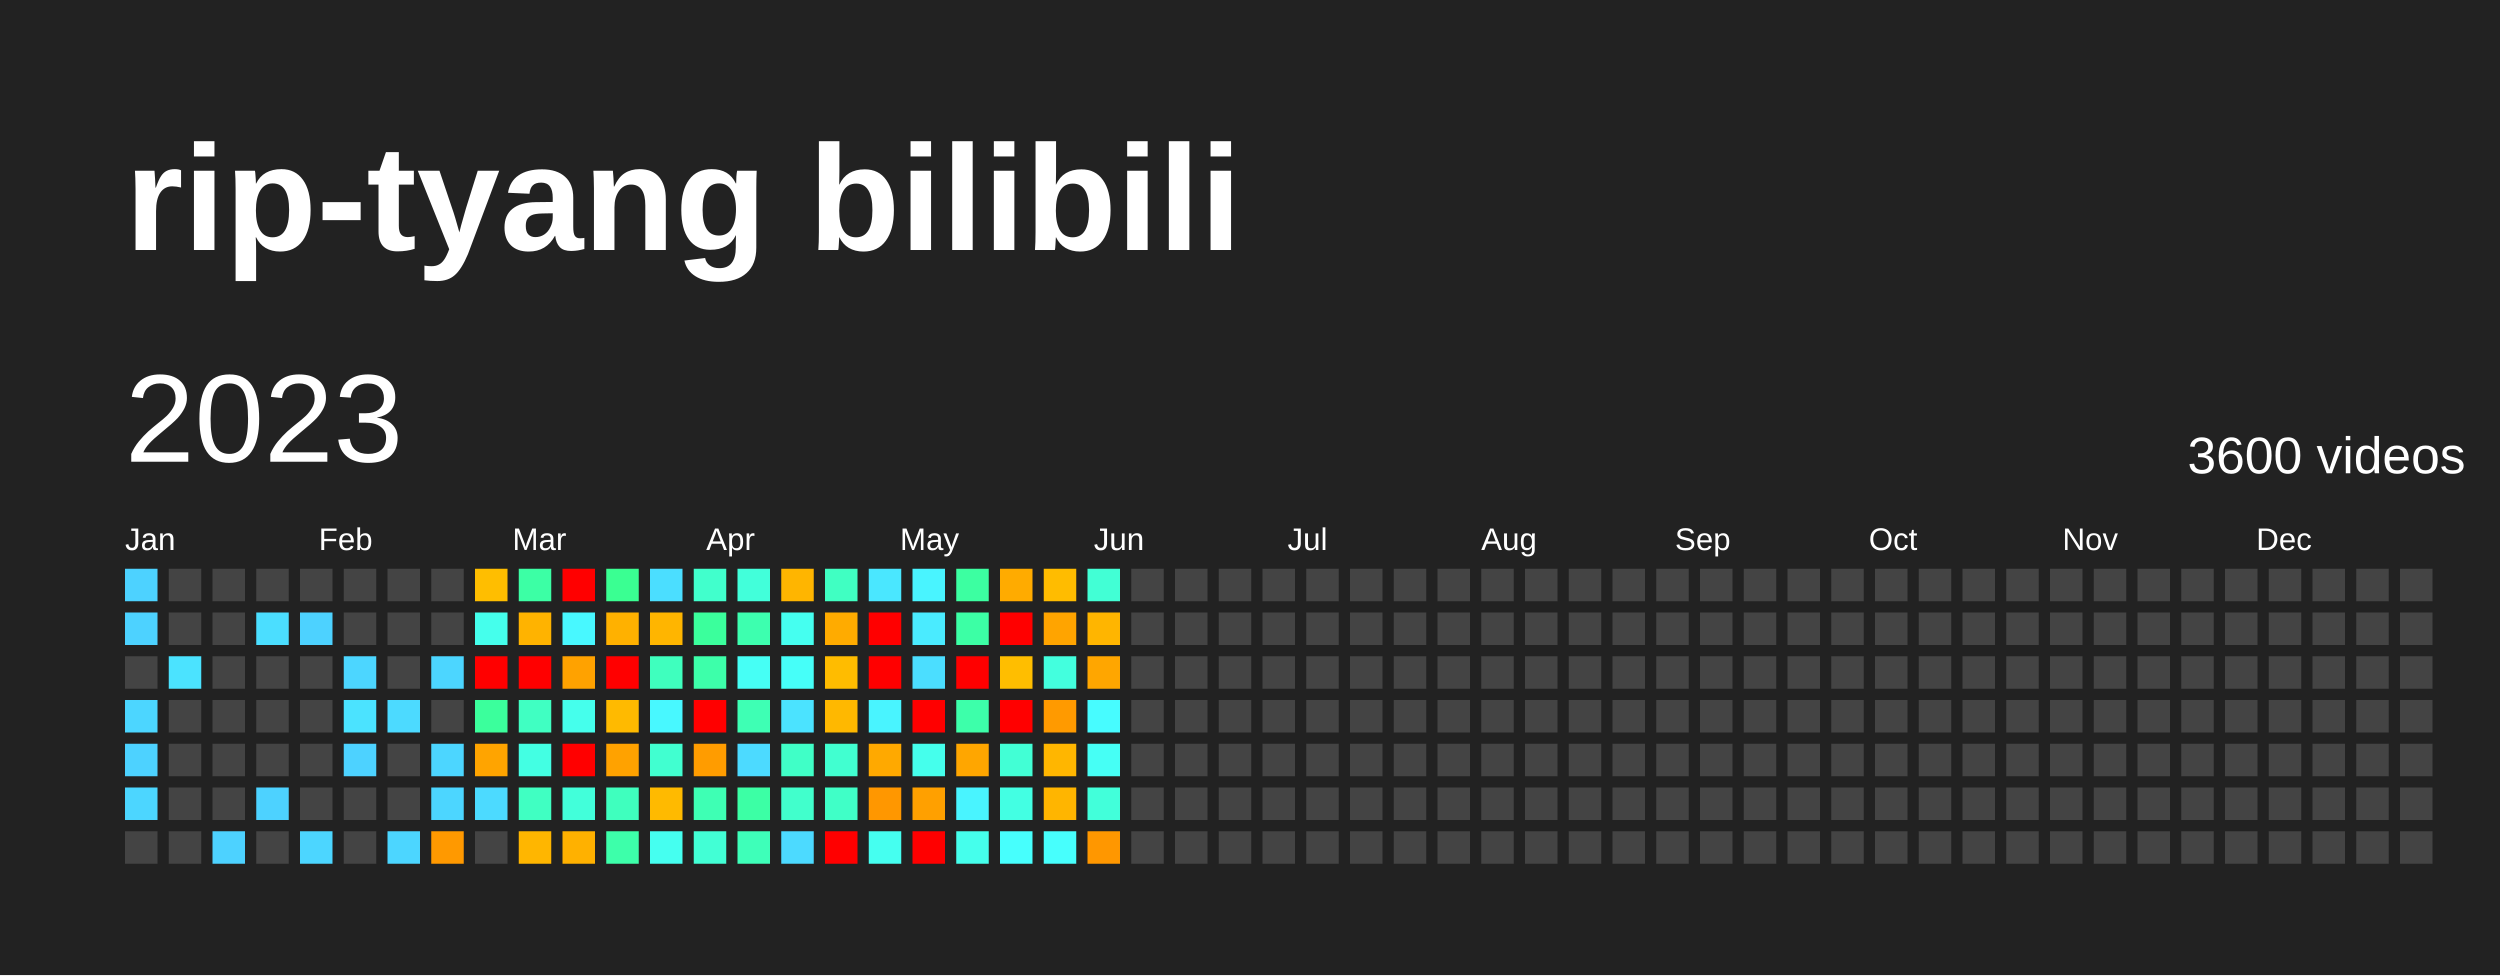
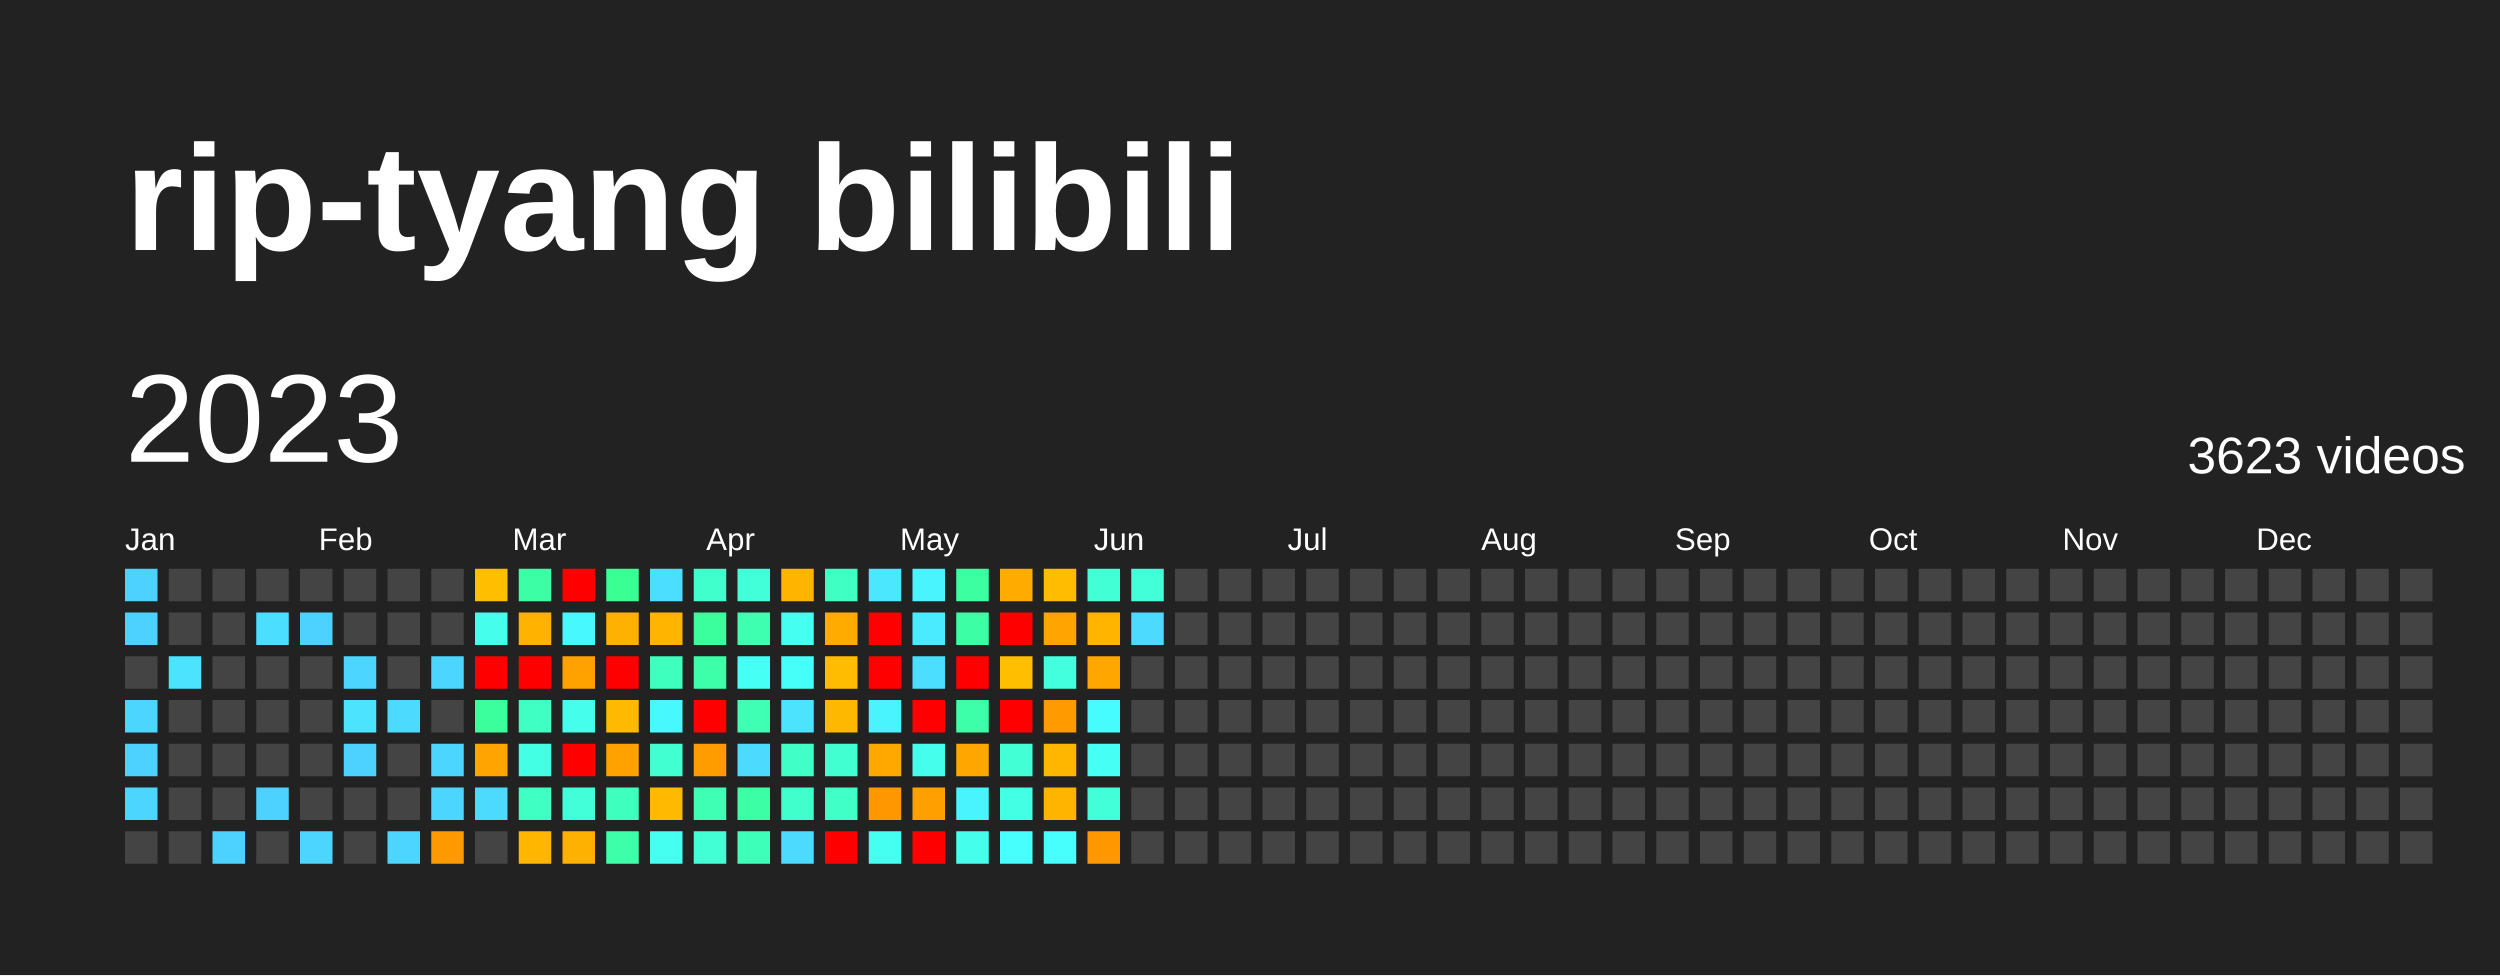
<svg xmlns="http://www.w3.org/2000/svg" baseProfile="full" height="78mm" version="1.1" viewBox="0,0,200,78" width="200mm">
  <defs />
  <rect fill="#222222" height="78" width="200" x="0" y="0" />
  <text fill="#FFFFFF" style="font-size:12px; font-family:Arial; font-weight:bold;" x="10" y="20">rip-tyang bilibili</text>
  <text dominant-baseline="hanging" fill="#FFFFFF" style="font-size:10.0px; font-family:Arial;" x="10" y="30">2023</text>
-   <text dominant-baseline="hanging" fill="#FFFFFF" style="font-size:4.125px; font-family:Arial;" x="175" y="35">3600 videos</text>
+   <text dominant-baseline="hanging" fill="#FFFFFF" style="font-size:4.125px; font-family:Arial;" x="175" y="35">3623 videos</text>
  <text fill="#FFFFFF" style="font-size:2.5px; font-family:Arial" x="10.0" y="44">Jan</text>
  <text fill="#FFFFFF" style="font-size:2.5px; font-family:Arial" x="25.5" y="44">Feb</text>
  <text fill="#FFFFFF" style="font-size:2.5px; font-family:Arial" x="41.0" y="44">Mar</text>
  <text fill="#FFFFFF" style="font-size:2.5px; font-family:Arial" x="56.5" y="44">Apr</text>
  <text fill="#FFFFFF" style="font-size:2.5px; font-family:Arial" x="72.0" y="44">May</text>
  <text fill="#FFFFFF" style="font-size:2.5px; font-family:Arial" x="87.5" y="44">Jun</text>
  <text fill="#FFFFFF" style="font-size:2.5px; font-family:Arial" x="103.0" y="44">Jul</text>
  <text fill="#FFFFFF" style="font-size:2.5px; font-family:Arial" x="118.5" y="44">Aug</text>
  <text fill="#FFFFFF" style="font-size:2.5px; font-family:Arial" x="134.0" y="44">Sep</text>
  <text fill="#FFFFFF" style="font-size:2.5px; font-family:Arial" x="149.5" y="44">Oct</text>
  <text fill="#FFFFFF" style="font-size:2.5px; font-family:Arial" x="165.0" y="44">Nov</text>
  <text fill="#FFFFFF" style="font-size:2.5px; font-family:Arial" x="180.5" y="44">Dec</text>
  <rect fill="#4dd2ff" height="2.6" width="2.6" x="10.0" y="45.5" />
  <rect fill="#4dd2ff" height="2.6" width="2.6" x="10.0" y="49.0" />
  <rect fill="#444444" height="2.6" width="2.6" x="10.0" y="52.5" />
  <rect fill="#4cd6ff" height="2.6" width="2.6" x="10.0" y="56.0" />
  <rect fill="#4dd2ff" height="2.6" width="2.6" x="10.0" y="59.5" />
  <rect fill="#4cd6ff" height="2.6" width="2.6" x="10.0" y="63.0" />
  <rect fill="#444444" height="2.6" width="2.6" x="10.0" y="66.5" />
  <rect fill="#444444" height="2.6" width="2.6" x="13.5" y="45.5" />
  <rect fill="#444444" height="2.6" width="2.6" x="13.5" y="49.0" />
  <rect fill="#4be3ff" height="2.6" width="2.6" x="13.5" y="52.5" />
  <rect fill="#444444" height="2.6" width="2.6" x="13.5" y="56.0" />
  <rect fill="#444444" height="2.6" width="2.6" x="13.5" y="59.5" />
  <rect fill="#444444" height="2.6" width="2.6" x="13.5" y="63.0" />
  <rect fill="#444444" height="2.6" width="2.6" x="13.5" y="66.5" />
  <rect fill="#444444" height="2.6" width="2.6" x="17.0" y="45.5" />
  <rect fill="#444444" height="2.6" width="2.6" x="17.0" y="49.0" />
  <rect fill="#444444" height="2.6" width="2.6" x="17.0" y="52.5" />
  <rect fill="#444444" height="2.6" width="2.6" x="17.0" y="56.0" />
  <rect fill="#444444" height="2.6" width="2.6" x="17.0" y="59.5" />
  <rect fill="#444444" height="2.6" width="2.6" x="17.0" y="63.0" />
  <rect fill="#4dd2ff" height="2.6" width="2.6" x="17.0" y="66.5" />
  <rect fill="#444444" height="2.6" width="2.6" x="20.5" y="45.5" />
  <rect fill="#4bdeff" height="2.6" width="2.6" x="20.5" y="49.0" />
  <rect fill="#444444" height="2.6" width="2.6" x="20.5" y="52.5" />
  <rect fill="#444444" height="2.6" width="2.6" x="20.5" y="56.0" />
  <rect fill="#444444" height="2.6" width="2.6" x="20.5" y="59.5" />
  <rect fill="#4dd2ff" height="2.6" width="2.6" x="20.5" y="63.0" />
  <rect fill="#444444" height="2.6" width="2.6" x="20.5" y="66.5" />
  <rect fill="#444444" height="2.6" width="2.6" x="24.0" y="45.5" />
  <rect fill="#4dd2ff" height="2.6" width="2.6" x="24.0" y="49.0" />
  <rect fill="#444444" height="2.6" width="2.6" x="24.0" y="52.5" />
  <rect fill="#444444" height="2.6" width="2.6" x="24.0" y="56.0" />
  <rect fill="#444444" height="2.6" width="2.6" x="24.0" y="59.5" />
  <rect fill="#444444" height="2.6" width="2.6" x="24.0" y="63.0" />
  <rect fill="#4cd6ff" height="2.6" width="2.6" x="24.0" y="66.5" />
  <rect fill="#444444" height="2.6" width="2.6" x="27.5" y="45.5" />
  <rect fill="#444444" height="2.6" width="2.6" x="27.5" y="49.0" />
  <rect fill="#4cd6ff" height="2.6" width="2.6" x="27.5" y="52.5" />
  <rect fill="#4be3ff" height="2.6" width="2.6" x="27.5" y="56.0" />
  <rect fill="#4dd2ff" height="2.6" width="2.6" x="27.5" y="59.5" />
  <rect fill="#444444" height="2.6" width="2.6" x="27.5" y="63.0" />
  <rect fill="#444444" height="2.6" width="2.6" x="27.5" y="66.5" />
  <rect fill="#444444" height="2.6" width="2.6" x="31.0" y="45.5" />
  <rect fill="#444444" height="2.6" width="2.6" x="31.0" y="49.0" />
  <rect fill="#444444" height="2.6" width="2.6" x="31.0" y="52.5" />
  <rect fill="#4cdaff" height="2.6" width="2.6" x="31.0" y="56.0" />
  <rect fill="#444444" height="2.6" width="2.6" x="31.0" y="59.5" />
  <rect fill="#444444" height="2.6" width="2.6" x="31.0" y="63.0" />
  <rect fill="#4cd6ff" height="2.6" width="2.6" x="31.0" y="66.5" />
  <rect fill="#444444" height="2.6" width="2.6" x="34.5" y="45.5" />
  <rect fill="#444444" height="2.6" width="2.6" x="34.5" y="49.0" />
  <rect fill="#4cd6ff" height="2.6" width="2.6" x="34.5" y="52.5" />
  <rect fill="#444444" height="2.6" width="2.6" x="34.5" y="56.0" />
  <rect fill="#4cd6ff" height="2.6" width="2.6" x="34.5" y="59.5" />
  <rect fill="#4cd6ff" height="2.6" width="2.6" x="34.5" y="63.0" />
  <rect fill="#ff9900" height="2.6" width="2.6" x="34.5" y="66.5" />
  <rect fill="#ffbe00" height="2.6" width="2.6" x="38.0" y="45.5" />
  <rect fill="#45ffec" height="2.6" width="2.6" x="38.0" y="49.0" />
  <rect fill="red" height="2.6" width="2.6" x="38.0" y="52.5" />
  <rect fill="#3bff9c" height="2.6" width="2.6" x="38.0" y="56.0" />
  <rect fill="#ffa400" height="2.6" width="2.6" x="38.0" y="59.5" />
  <rect fill="#4cdaff" height="2.6" width="2.6" x="38.0" y="63.0" />
  <rect fill="#444444" height="2.6" width="2.6" x="38.0" y="66.5" />
  <rect fill="#3cffa5" height="2.6" width="2.6" x="41.5" y="45.5" />
  <rect fill="#ffb300" height="2.6" width="2.6" x="41.5" y="49.0" />
  <rect fill="red" height="2.6" width="2.6" x="41.5" y="52.5" />
  <rect fill="#40ffc2" height="2.6" width="2.6" x="41.5" y="56.0" />
  <rect fill="#43ffe3" height="2.6" width="2.6" x="41.5" y="59.5" />
  <rect fill="#40ffc2" height="2.6" width="2.6" x="41.5" y="63.0" />
  <rect fill="#ffb600" height="2.6" width="2.6" x="41.5" y="66.5" />
  <rect fill="red" height="2.6" width="2.6" x="45.0" y="45.5" />
  <rect fill="#48f8ff" height="2.6" width="2.6" x="45.0" y="49.0" />
  <rect fill="#ffa200" height="2.6" width="2.6" x="45.0" y="52.5" />
  <rect fill="#45ffec" height="2.6" width="2.6" x="45.0" y="56.0" />
  <rect fill="red" height="2.6" width="2.6" x="45.0" y="59.5" />
  <rect fill="#42ffda" height="2.6" width="2.6" x="45.0" y="63.0" />
  <rect fill="#ffb100" height="2.6" width="2.6" x="45.0" y="66.5" />
  <rect fill="#3aff92" height="2.6" width="2.6" x="48.5" y="45.5" />
  <rect fill="#ffb100" height="2.6" width="2.6" x="48.5" y="49.0" />
  <rect fill="red" height="2.6" width="2.6" x="48.5" y="52.5" />
  <rect fill="#ffba00" height="2.6" width="2.6" x="48.5" y="56.0" />
  <rect fill="#ffa200" height="2.6" width="2.6" x="48.5" y="59.5" />
  <rect fill="#3fffbe" height="2.6" width="2.6" x="48.5" y="63.0" />
  <rect fill="#3dffaa" height="2.6" width="2.6" x="48.5" y="66.5" />
  <rect fill="#4bdeff" height="2.6" width="2.6" x="52.0" y="45.5" />
  <rect fill="#ffb500" height="2.6" width="2.6" x="52.0" y="49.0" />
  <rect fill="#3fffbe" height="2.6" width="2.6" x="52.0" y="52.5" />
  <rect fill="#48f8ff" height="2.6" width="2.6" x="52.0" y="56.0" />
  <rect fill="#41ffd0" height="2.6" width="2.6" x="52.0" y="59.5" />
  <rect fill="#ffba00" height="2.6" width="2.6" x="52.0" y="63.0" />
  <rect fill="#45fff0" height="2.6" width="2.6" x="52.0" y="66.5" />
  <rect fill="#41ffcc" height="2.6" width="2.6" x="55.5" y="45.5" />
  <rect fill="#3bff9c" height="2.6" width="2.6" x="55.5" y="49.0" />
  <rect fill="#3dffaa" height="2.6" width="2.6" x="55.5" y="52.5" />
  <rect fill="red" height="2.6" width="2.6" x="55.5" y="56.0" />
  <rect fill="#ff9c00" height="2.6" width="2.6" x="55.5" y="59.5" />
  <rect fill="#3effb4" height="2.6" width="2.6" x="55.5" y="63.0" />
  <rect fill="#42ffd5" height="2.6" width="2.6" x="55.5" y="66.5" />
  <rect fill="#42ffda" height="2.6" width="2.6" x="59.0" y="45.5" />
  <rect fill="#3dffaf" height="2.6" width="2.6" x="59.0" y="49.0" />
  <rect fill="#46fff5" height="2.6" width="2.6" x="59.0" y="52.5" />
  <rect fill="#3effb4" height="2.6" width="2.6" x="59.0" y="56.0" />
  <rect fill="#4cdaff" height="2.6" width="2.6" x="59.0" y="59.5" />
  <rect fill="#3cffa5" height="2.6" width="2.6" x="59.0" y="63.0" />
  <rect fill="#3effb9" height="2.6" width="2.6" x="59.0" y="66.5" />
  <rect fill="#ffb500" height="2.6" width="2.6" x="62.5" y="45.5" />
  <rect fill="#45fff0" height="2.6" width="2.6" x="62.5" y="49.0" />
  <rect fill="#46fff9" height="2.6" width="2.6" x="62.5" y="52.5" />
  <rect fill="#4be3ff" height="2.6" width="2.6" x="62.5" y="56.0" />
  <rect fill="#40ffc7" height="2.6" width="2.6" x="62.5" y="59.5" />
  <rect fill="#41ffcc" height="2.6" width="2.6" x="62.5" y="63.0" />
  <rect fill="#4cdaff" height="2.6" width="2.6" x="62.5" y="66.5" />
  <rect fill="#40ffc2" height="2.6" width="2.6" x="66.0" y="45.5" />
  <rect fill="#ffab00" height="2.6" width="2.6" x="66.0" y="49.0" />
  <rect fill="#ffbc00" height="2.6" width="2.6" x="66.0" y="52.5" />
  <rect fill="#ffb800" height="2.6" width="2.6" x="66.0" y="56.0" />
  <rect fill="#41ffd0" height="2.6" width="2.6" x="66.0" y="59.5" />
  <rect fill="#40ffc7" height="2.6" width="2.6" x="66.0" y="63.0" />
  <rect fill="red" height="2.6" width="2.6" x="66.0" y="66.5" />
  <rect fill="#4ae7ff" height="2.6" width="2.6" x="69.5" y="45.5" />
  <rect fill="red" height="2.6" width="2.6" x="69.5" y="49.0" />
  <rect fill="red" height="2.6" width="2.6" x="69.5" y="52.5" />
  <rect fill="#49f4ff" height="2.6" width="2.6" x="69.5" y="56.0" />
  <rect fill="#ffa900" height="2.6" width="2.6" x="69.5" y="59.5" />
  <rect fill="#ff9700" height="2.6" width="2.6" x="69.5" y="63.0" />
  <rect fill="#45fff0" height="2.6" width="2.6" x="69.5" y="66.5" />
  <rect fill="#49f4ff" height="2.6" width="2.6" x="73.0" y="45.5" />
  <rect fill="#4aebff" height="2.6" width="2.6" x="73.0" y="49.0" />
  <rect fill="#4bdeff" height="2.6" width="2.6" x="73.0" y="52.5" />
  <rect fill="red" height="2.6" width="2.6" x="73.0" y="56.0" />
  <rect fill="#45ffec" height="2.6" width="2.6" x="73.0" y="59.5" />
  <rect fill="#ffa000" height="2.6" width="2.6" x="73.0" y="63.0" />
  <rect fill="red" height="2.6" width="2.6" x="73.0" y="66.5" />
  <rect fill="#3cffa1" height="2.6" width="2.6" x="76.5" y="45.5" />
  <rect fill="#3cffa5" height="2.6" width="2.6" x="76.5" y="49.0" />
  <rect fill="red" height="2.6" width="2.6" x="76.5" y="52.5" />
  <rect fill="#3dffaa" height="2.6" width="2.6" x="76.5" y="56.0" />
  <rect fill="#ffa600" height="2.6" width="2.6" x="76.5" y="59.5" />
  <rect fill="#49f4ff" height="2.6" width="2.6" x="76.5" y="63.0" />
  <rect fill="#45ffec" height="2.6" width="2.6" x="76.5" y="66.5" />
  <rect fill="#ffab00" height="2.6" width="2.6" x="80.0" y="45.5" />
  <rect fill="red" height="2.6" width="2.6" x="80.0" y="49.0" />
  <rect fill="#ffbe00" height="2.6" width="2.6" x="80.0" y="52.5" />
  <rect fill="red" height="2.6" width="2.6" x="80.0" y="56.0" />
  <rect fill="#42ffd5" height="2.6" width="2.6" x="80.0" y="59.5" />
  <rect fill="#43ffe3" height="2.6" width="2.6" x="80.0" y="63.0" />
  <rect fill="#47fffd" height="2.6" width="2.6" x="80.0" y="66.5" />
  <rect fill="#ffbc00" height="2.6" width="2.6" x="83.5" y="45.5" />
  <rect fill="#ffa400" height="2.6" width="2.6" x="83.5" y="49.0" />
  <rect fill="#43ffde" height="2.6" width="2.6" x="83.5" y="52.5" />
  <rect fill="#ff9a00" height="2.6" width="2.6" x="83.5" y="56.0" />
  <rect fill="#ffb600" height="2.6" width="2.6" x="83.5" y="59.5" />
  <rect fill="#ffb500" height="2.6" width="2.6" x="83.5" y="63.0" />
  <rect fill="#47fffd" height="2.6" width="2.6" x="83.5" y="66.5" />
  <rect fill="#42ffd5" height="2.6" width="2.6" x="87.0" y="45.5" />
  <rect fill="#ffb500" height="2.6" width="2.6" x="87.0" y="49.0" />
  <rect fill="#ffa600" height="2.6" width="2.6" x="87.0" y="52.5" />
  <rect fill="#47fcff" height="2.6" width="2.6" x="87.0" y="56.0" />
  <rect fill="#46fff5" height="2.6" width="2.6" x="87.0" y="59.5" />
  <rect fill="#42ffda" height="2.6" width="2.6" x="87.0" y="63.0" />
  <rect fill="#ff9700" height="2.6" width="2.6" x="87.0" y="66.5" />
-   <rect fill="#444444" height="2.6" width="2.6" x="90.5" y="45.5" />
-   <rect fill="#444444" height="2.6" width="2.6" x="90.5" y="49.0" />
+   <rect fill="#42ffda" height="2.6" width="2.6" x="90.5" y="45.5" />
+   <rect fill="#4cdaff" height="2.6" width="2.6" x="90.5" y="49.0" />
  <rect fill="#444444" height="2.6" width="2.6" x="90.5" y="52.5" />
  <rect fill="#444444" height="2.6" width="2.6" x="90.5" y="56.0" />
  <rect fill="#444444" height="2.6" width="2.6" x="90.5" y="59.5" />
  <rect fill="#444444" height="2.6" width="2.6" x="90.5" y="63.0" />
  <rect fill="#444444" height="2.6" width="2.6" x="90.5" y="66.5" />
  <rect fill="#444444" height="2.6" width="2.6" x="94.0" y="45.5" />
  <rect fill="#444444" height="2.6" width="2.6" x="94.0" y="49.0" />
  <rect fill="#444444" height="2.6" width="2.6" x="94.0" y="52.5" />
  <rect fill="#444444" height="2.6" width="2.6" x="94.0" y="56.0" />
  <rect fill="#444444" height="2.6" width="2.6" x="94.0" y="59.5" />
  <rect fill="#444444" height="2.6" width="2.6" x="94.0" y="63.0" />
  <rect fill="#444444" height="2.6" width="2.6" x="94.0" y="66.5" />
  <rect fill="#444444" height="2.6" width="2.6" x="97.5" y="45.5" />
  <rect fill="#444444" height="2.6" width="2.6" x="97.5" y="49.0" />
  <rect fill="#444444" height="2.6" width="2.6" x="97.5" y="52.5" />
  <rect fill="#444444" height="2.6" width="2.6" x="97.5" y="56.0" />
  <rect fill="#444444" height="2.6" width="2.6" x="97.5" y="59.5" />
  <rect fill="#444444" height="2.6" width="2.6" x="97.5" y="63.0" />
  <rect fill="#444444" height="2.6" width="2.6" x="97.5" y="66.5" />
  <rect fill="#444444" height="2.6" width="2.6" x="101.0" y="45.5" />
  <rect fill="#444444" height="2.6" width="2.6" x="101.0" y="49.0" />
  <rect fill="#444444" height="2.6" width="2.6" x="101.0" y="52.5" />
  <rect fill="#444444" height="2.6" width="2.6" x="101.0" y="56.0" />
  <rect fill="#444444" height="2.6" width="2.6" x="101.0" y="59.5" />
  <rect fill="#444444" height="2.6" width="2.6" x="101.0" y="63.0" />
  <rect fill="#444444" height="2.6" width="2.6" x="101.0" y="66.5" />
  <rect fill="#444444" height="2.6" width="2.6" x="104.5" y="45.5" />
  <rect fill="#444444" height="2.6" width="2.6" x="104.5" y="49.0" />
  <rect fill="#444444" height="2.6" width="2.6" x="104.5" y="52.5" />
  <rect fill="#444444" height="2.6" width="2.6" x="104.5" y="56.0" />
  <rect fill="#444444" height="2.6" width="2.6" x="104.5" y="59.5" />
  <rect fill="#444444" height="2.6" width="2.6" x="104.5" y="63.0" />
  <rect fill="#444444" height="2.6" width="2.6" x="104.5" y="66.5" />
  <rect fill="#444444" height="2.6" width="2.6" x="108.0" y="45.5" />
  <rect fill="#444444" height="2.6" width="2.6" x="108.0" y="49.0" />
  <rect fill="#444444" height="2.6" width="2.6" x="108.0" y="52.5" />
  <rect fill="#444444" height="2.6" width="2.6" x="108.0" y="56.0" />
  <rect fill="#444444" height="2.6" width="2.6" x="108.0" y="59.5" />
  <rect fill="#444444" height="2.6" width="2.6" x="108.0" y="63.0" />
  <rect fill="#444444" height="2.6" width="2.6" x="108.0" y="66.5" />
  <rect fill="#444444" height="2.6" width="2.6" x="111.5" y="45.5" />
  <rect fill="#444444" height="2.6" width="2.6" x="111.5" y="49.0" />
  <rect fill="#444444" height="2.6" width="2.6" x="111.5" y="52.5" />
  <rect fill="#444444" height="2.6" width="2.6" x="111.5" y="56.0" />
  <rect fill="#444444" height="2.6" width="2.6" x="111.5" y="59.5" />
  <rect fill="#444444" height="2.6" width="2.6" x="111.5" y="63.0" />
  <rect fill="#444444" height="2.6" width="2.6" x="111.5" y="66.5" />
  <rect fill="#444444" height="2.6" width="2.6" x="115.0" y="45.5" />
  <rect fill="#444444" height="2.6" width="2.6" x="115.0" y="49.0" />
  <rect fill="#444444" height="2.6" width="2.6" x="115.0" y="52.5" />
  <rect fill="#444444" height="2.6" width="2.6" x="115.0" y="56.0" />
  <rect fill="#444444" height="2.6" width="2.6" x="115.0" y="59.5" />
  <rect fill="#444444" height="2.6" width="2.6" x="115.0" y="63.0" />
  <rect fill="#444444" height="2.6" width="2.6" x="115.0" y="66.5" />
  <rect fill="#444444" height="2.6" width="2.6" x="118.5" y="45.5" />
  <rect fill="#444444" height="2.6" width="2.6" x="118.5" y="49.0" />
  <rect fill="#444444" height="2.6" width="2.6" x="118.5" y="52.5" />
  <rect fill="#444444" height="2.6" width="2.6" x="118.5" y="56.0" />
  <rect fill="#444444" height="2.6" width="2.6" x="118.5" y="59.5" />
  <rect fill="#444444" height="2.6" width="2.6" x="118.5" y="63.0" />
  <rect fill="#444444" height="2.6" width="2.6" x="118.5" y="66.5" />
  <rect fill="#444444" height="2.6" width="2.6" x="122.0" y="45.5" />
  <rect fill="#444444" height="2.6" width="2.6" x="122.0" y="49.0" />
  <rect fill="#444444" height="2.6" width="2.6" x="122.0" y="52.5" />
  <rect fill="#444444" height="2.6" width="2.6" x="122.0" y="56.0" />
  <rect fill="#444444" height="2.6" width="2.6" x="122.0" y="59.5" />
  <rect fill="#444444" height="2.6" width="2.6" x="122.0" y="63.0" />
  <rect fill="#444444" height="2.6" width="2.6" x="122.0" y="66.5" />
  <rect fill="#444444" height="2.6" width="2.6" x="125.5" y="45.5" />
  <rect fill="#444444" height="2.6" width="2.6" x="125.5" y="49.0" />
  <rect fill="#444444" height="2.6" width="2.6" x="125.5" y="52.5" />
  <rect fill="#444444" height="2.6" width="2.6" x="125.5" y="56.0" />
  <rect fill="#444444" height="2.6" width="2.6" x="125.5" y="59.5" />
  <rect fill="#444444" height="2.6" width="2.6" x="125.5" y="63.0" />
  <rect fill="#444444" height="2.6" width="2.6" x="125.5" y="66.5" />
  <rect fill="#444444" height="2.6" width="2.6" x="129.0" y="45.5" />
  <rect fill="#444444" height="2.6" width="2.6" x="129.0" y="49.0" />
  <rect fill="#444444" height="2.6" width="2.6" x="129.0" y="52.5" />
  <rect fill="#444444" height="2.6" width="2.6" x="129.0" y="56.0" />
  <rect fill="#444444" height="2.6" width="2.6" x="129.0" y="59.5" />
  <rect fill="#444444" height="2.6" width="2.6" x="129.0" y="63.0" />
  <rect fill="#444444" height="2.6" width="2.6" x="129.0" y="66.5" />
  <rect fill="#444444" height="2.6" width="2.6" x="132.5" y="45.5" />
  <rect fill="#444444" height="2.6" width="2.6" x="132.5" y="49.0" />
  <rect fill="#444444" height="2.6" width="2.6" x="132.5" y="52.5" />
  <rect fill="#444444" height="2.6" width="2.6" x="132.5" y="56.0" />
  <rect fill="#444444" height="2.6" width="2.6" x="132.5" y="59.5" />
  <rect fill="#444444" height="2.6" width="2.6" x="132.5" y="63.0" />
  <rect fill="#444444" height="2.6" width="2.6" x="132.5" y="66.5" />
  <rect fill="#444444" height="2.6" width="2.6" x="136.0" y="45.5" />
  <rect fill="#444444" height="2.6" width="2.6" x="136.0" y="49.0" />
  <rect fill="#444444" height="2.6" width="2.6" x="136.0" y="52.5" />
  <rect fill="#444444" height="2.6" width="2.6" x="136.0" y="56.0" />
  <rect fill="#444444" height="2.6" width="2.6" x="136.0" y="59.5" />
  <rect fill="#444444" height="2.6" width="2.6" x="136.0" y="63.0" />
  <rect fill="#444444" height="2.6" width="2.6" x="136.0" y="66.5" />
  <rect fill="#444444" height="2.6" width="2.6" x="139.5" y="45.5" />
  <rect fill="#444444" height="2.6" width="2.6" x="139.5" y="49.0" />
  <rect fill="#444444" height="2.6" width="2.6" x="139.5" y="52.5" />
  <rect fill="#444444" height="2.6" width="2.6" x="139.5" y="56.0" />
  <rect fill="#444444" height="2.6" width="2.6" x="139.5" y="59.5" />
  <rect fill="#444444" height="2.6" width="2.6" x="139.5" y="63.0" />
  <rect fill="#444444" height="2.6" width="2.6" x="139.5" y="66.5" />
  <rect fill="#444444" height="2.6" width="2.6" x="143.0" y="45.5" />
  <rect fill="#444444" height="2.6" width="2.6" x="143.0" y="49.0" />
  <rect fill="#444444" height="2.6" width="2.6" x="143.0" y="52.5" />
  <rect fill="#444444" height="2.6" width="2.6" x="143.0" y="56.0" />
  <rect fill="#444444" height="2.6" width="2.6" x="143.0" y="59.5" />
  <rect fill="#444444" height="2.6" width="2.6" x="143.0" y="63.0" />
  <rect fill="#444444" height="2.6" width="2.6" x="143.0" y="66.5" />
  <rect fill="#444444" height="2.6" width="2.6" x="146.5" y="45.5" />
  <rect fill="#444444" height="2.6" width="2.6" x="146.5" y="49.0" />
  <rect fill="#444444" height="2.6" width="2.6" x="146.5" y="52.5" />
  <rect fill="#444444" height="2.6" width="2.6" x="146.5" y="56.0" />
  <rect fill="#444444" height="2.6" width="2.6" x="146.5" y="59.5" />
  <rect fill="#444444" height="2.6" width="2.6" x="146.5" y="63.0" />
  <rect fill="#444444" height="2.6" width="2.6" x="146.5" y="66.5" />
  <rect fill="#444444" height="2.6" width="2.6" x="150.0" y="45.5" />
  <rect fill="#444444" height="2.6" width="2.6" x="150.0" y="49.0" />
  <rect fill="#444444" height="2.6" width="2.6" x="150.0" y="52.5" />
  <rect fill="#444444" height="2.6" width="2.6" x="150.0" y="56.0" />
  <rect fill="#444444" height="2.6" width="2.6" x="150.0" y="59.5" />
  <rect fill="#444444" height="2.6" width="2.6" x="150.0" y="63.0" />
  <rect fill="#444444" height="2.6" width="2.6" x="150.0" y="66.5" />
  <rect fill="#444444" height="2.6" width="2.6" x="153.5" y="45.5" />
  <rect fill="#444444" height="2.6" width="2.6" x="153.5" y="49.0" />
  <rect fill="#444444" height="2.6" width="2.6" x="153.5" y="52.5" />
  <rect fill="#444444" height="2.6" width="2.6" x="153.5" y="56.0" />
  <rect fill="#444444" height="2.6" width="2.6" x="153.5" y="59.5" />
  <rect fill="#444444" height="2.6" width="2.6" x="153.5" y="63.0" />
  <rect fill="#444444" height="2.6" width="2.6" x="153.5" y="66.5" />
  <rect fill="#444444" height="2.6" width="2.6" x="157.0" y="45.5" />
  <rect fill="#444444" height="2.6" width="2.6" x="157.0" y="49.0" />
  <rect fill="#444444" height="2.6" width="2.6" x="157.0" y="52.5" />
  <rect fill="#444444" height="2.6" width="2.6" x="157.0" y="56.0" />
  <rect fill="#444444" height="2.6" width="2.6" x="157.0" y="59.5" />
  <rect fill="#444444" height="2.6" width="2.6" x="157.0" y="63.0" />
  <rect fill="#444444" height="2.6" width="2.6" x="157.0" y="66.5" />
  <rect fill="#444444" height="2.6" width="2.6" x="160.5" y="45.5" />
  <rect fill="#444444" height="2.6" width="2.6" x="160.5" y="49.0" />
  <rect fill="#444444" height="2.6" width="2.6" x="160.5" y="52.5" />
  <rect fill="#444444" height="2.6" width="2.6" x="160.5" y="56.0" />
  <rect fill="#444444" height="2.6" width="2.6" x="160.5" y="59.5" />
  <rect fill="#444444" height="2.6" width="2.6" x="160.5" y="63.0" />
  <rect fill="#444444" height="2.6" width="2.6" x="160.5" y="66.5" />
  <rect fill="#444444" height="2.6" width="2.6" x="164.0" y="45.5" />
  <rect fill="#444444" height="2.6" width="2.6" x="164.0" y="49.0" />
  <rect fill="#444444" height="2.6" width="2.6" x="164.0" y="52.5" />
  <rect fill="#444444" height="2.6" width="2.6" x="164.0" y="56.0" />
  <rect fill="#444444" height="2.6" width="2.6" x="164.0" y="59.5" />
  <rect fill="#444444" height="2.6" width="2.6" x="164.0" y="63.0" />
  <rect fill="#444444" height="2.6" width="2.6" x="164.0" y="66.5" />
  <rect fill="#444444" height="2.6" width="2.6" x="167.5" y="45.5" />
  <rect fill="#444444" height="2.6" width="2.6" x="167.5" y="49.0" />
  <rect fill="#444444" height="2.6" width="2.6" x="167.5" y="52.5" />
  <rect fill="#444444" height="2.6" width="2.6" x="167.5" y="56.0" />
  <rect fill="#444444" height="2.6" width="2.6" x="167.5" y="59.5" />
  <rect fill="#444444" height="2.6" width="2.6" x="167.5" y="63.0" />
  <rect fill="#444444" height="2.6" width="2.6" x="167.5" y="66.5" />
  <rect fill="#444444" height="2.6" width="2.6" x="171.0" y="45.5" />
  <rect fill="#444444" height="2.6" width="2.6" x="171.0" y="49.0" />
  <rect fill="#444444" height="2.6" width="2.6" x="171.0" y="52.5" />
  <rect fill="#444444" height="2.6" width="2.6" x="171.0" y="56.0" />
  <rect fill="#444444" height="2.6" width="2.6" x="171.0" y="59.5" />
  <rect fill="#444444" height="2.6" width="2.6" x="171.0" y="63.0" />
  <rect fill="#444444" height="2.6" width="2.6" x="171.0" y="66.5" />
  <rect fill="#444444" height="2.6" width="2.6" x="174.5" y="45.5" />
  <rect fill="#444444" height="2.6" width="2.6" x="174.5" y="49.0" />
  <rect fill="#444444" height="2.6" width="2.6" x="174.5" y="52.5" />
  <rect fill="#444444" height="2.6" width="2.6" x="174.5" y="56.0" />
  <rect fill="#444444" height="2.6" width="2.6" x="174.5" y="59.5" />
  <rect fill="#444444" height="2.6" width="2.6" x="174.5" y="63.0" />
  <rect fill="#444444" height="2.6" width="2.6" x="174.5" y="66.5" />
  <rect fill="#444444" height="2.6" width="2.6" x="178.0" y="45.5" />
  <rect fill="#444444" height="2.6" width="2.6" x="178.0" y="49.0" />
  <rect fill="#444444" height="2.6" width="2.6" x="178.0" y="52.5" />
  <rect fill="#444444" height="2.6" width="2.6" x="178.0" y="56.0" />
  <rect fill="#444444" height="2.6" width="2.6" x="178.0" y="59.5" />
  <rect fill="#444444" height="2.6" width="2.6" x="178.0" y="63.0" />
  <rect fill="#444444" height="2.6" width="2.6" x="178.0" y="66.5" />
  <rect fill="#444444" height="2.6" width="2.6" x="181.5" y="45.5" />
  <rect fill="#444444" height="2.6" width="2.6" x="181.5" y="49.0" />
  <rect fill="#444444" height="2.6" width="2.6" x="181.5" y="52.5" />
  <rect fill="#444444" height="2.6" width="2.6" x="181.5" y="56.0" />
  <rect fill="#444444" height="2.6" width="2.6" x="181.5" y="59.5" />
  <rect fill="#444444" height="2.6" width="2.6" x="181.5" y="63.0" />
  <rect fill="#444444" height="2.6" width="2.6" x="181.5" y="66.5" />
  <rect fill="#444444" height="2.6" width="2.6" x="185.0" y="45.5" />
  <rect fill="#444444" height="2.6" width="2.6" x="185.0" y="49.0" />
  <rect fill="#444444" height="2.6" width="2.6" x="185.0" y="52.5" />
  <rect fill="#444444" height="2.6" width="2.6" x="185.0" y="56.0" />
  <rect fill="#444444" height="2.6" width="2.6" x="185.0" y="59.5" />
  <rect fill="#444444" height="2.6" width="2.6" x="185.0" y="63.0" />
  <rect fill="#444444" height="2.6" width="2.6" x="185.0" y="66.5" />
  <rect fill="#444444" height="2.6" width="2.6" x="188.5" y="45.5" />
  <rect fill="#444444" height="2.6" width="2.6" x="188.5" y="49.0" />
  <rect fill="#444444" height="2.6" width="2.6" x="188.5" y="52.5" />
  <rect fill="#444444" height="2.6" width="2.6" x="188.5" y="56.0" />
  <rect fill="#444444" height="2.6" width="2.6" x="188.5" y="59.5" />
  <rect fill="#444444" height="2.6" width="2.6" x="188.5" y="63.0" />
  <rect fill="#444444" height="2.6" width="2.6" x="188.5" y="66.5" />
  <rect fill="#444444" height="2.6" width="2.6" x="192.0" y="45.5" />
  <rect fill="#444444" height="2.6" width="2.6" x="192.0" y="49.0" />
  <rect fill="#444444" height="2.6" width="2.6" x="192.0" y="52.5" />
  <rect fill="#444444" height="2.6" width="2.6" x="192.0" y="56.0" />
  <rect fill="#444444" height="2.6" width="2.6" x="192.0" y="59.5" />
  <rect fill="#444444" height="2.6" width="2.6" x="192.0" y="63.0" />
  <rect fill="#444444" height="2.6" width="2.6" x="192.0" y="66.5" />
</svg>
